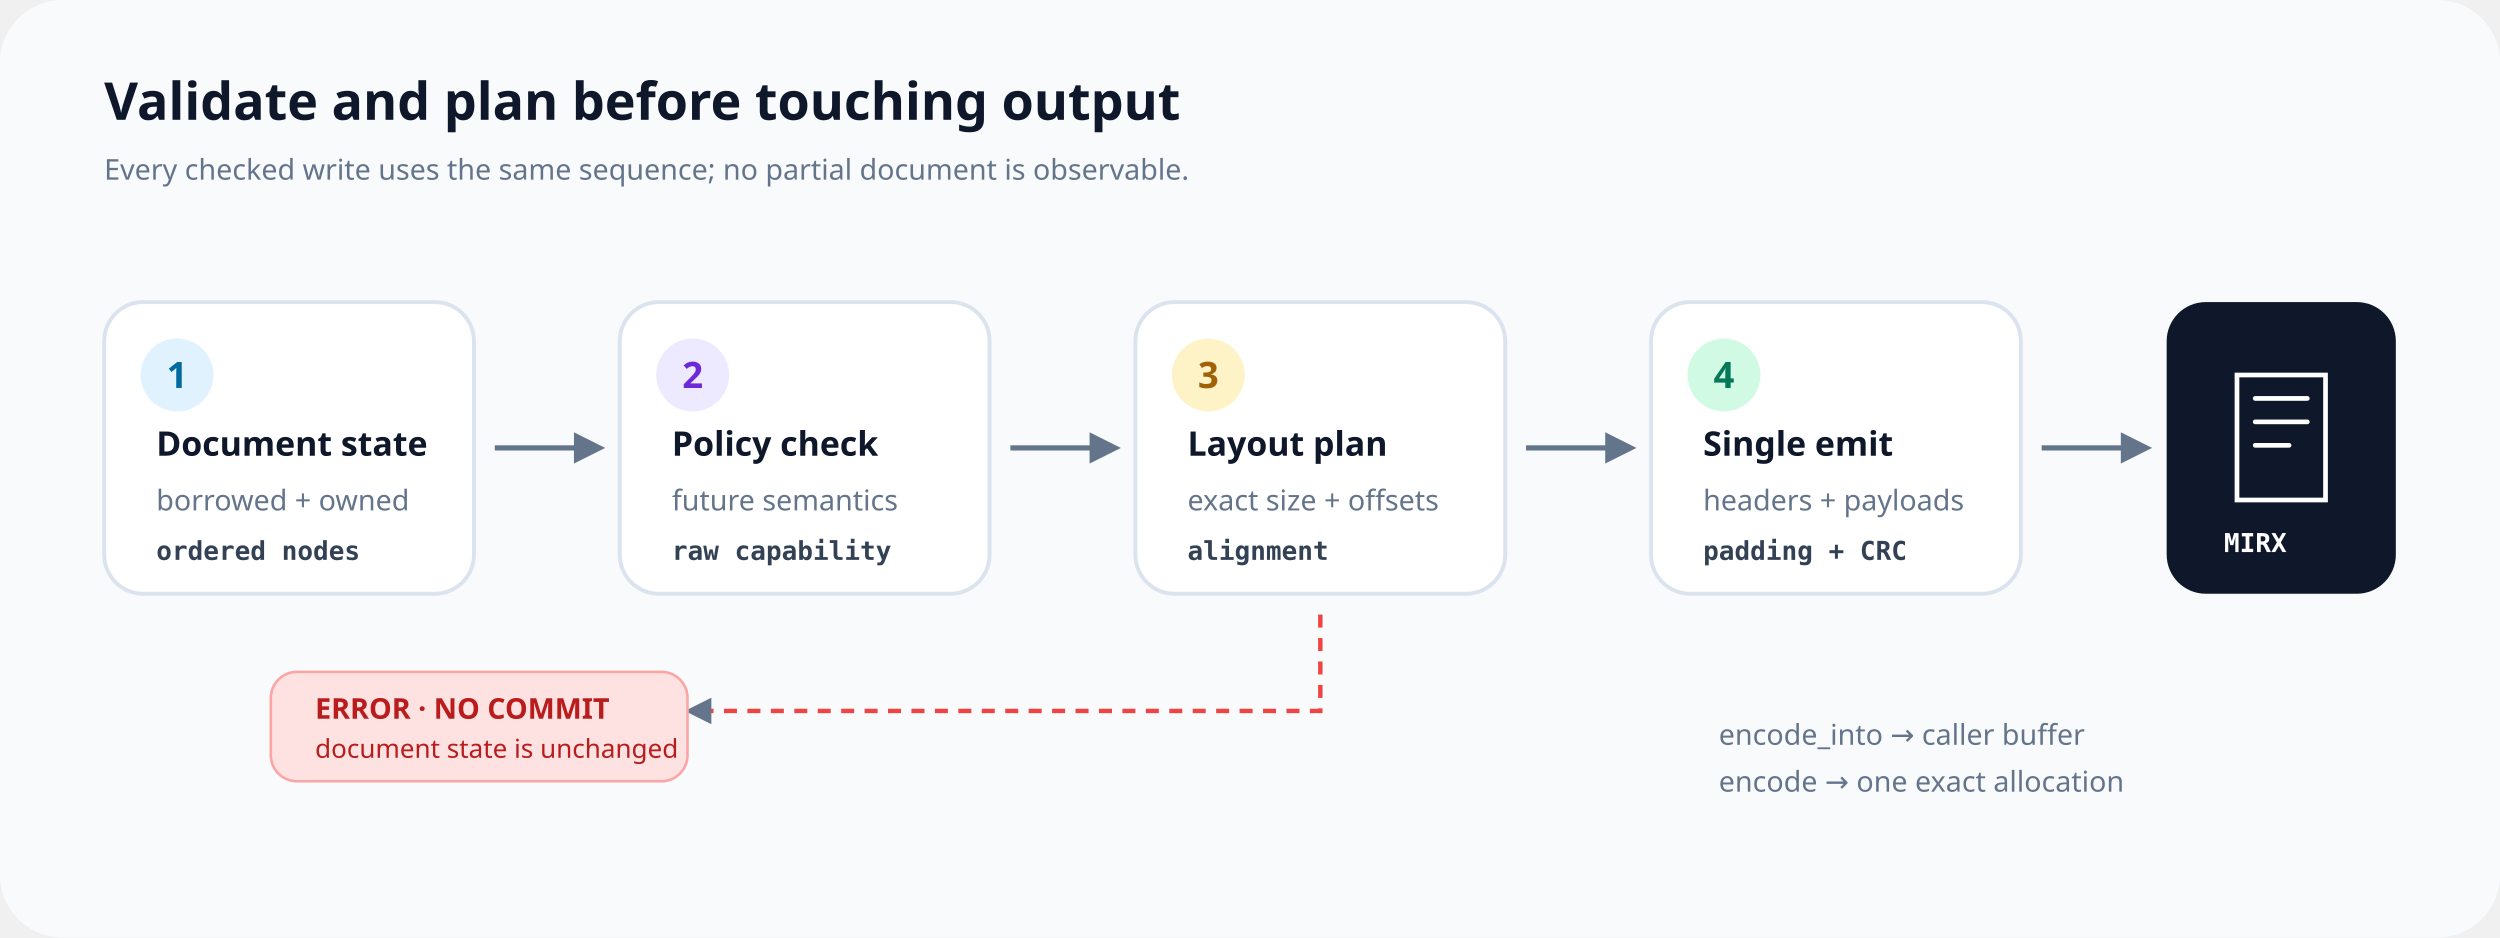
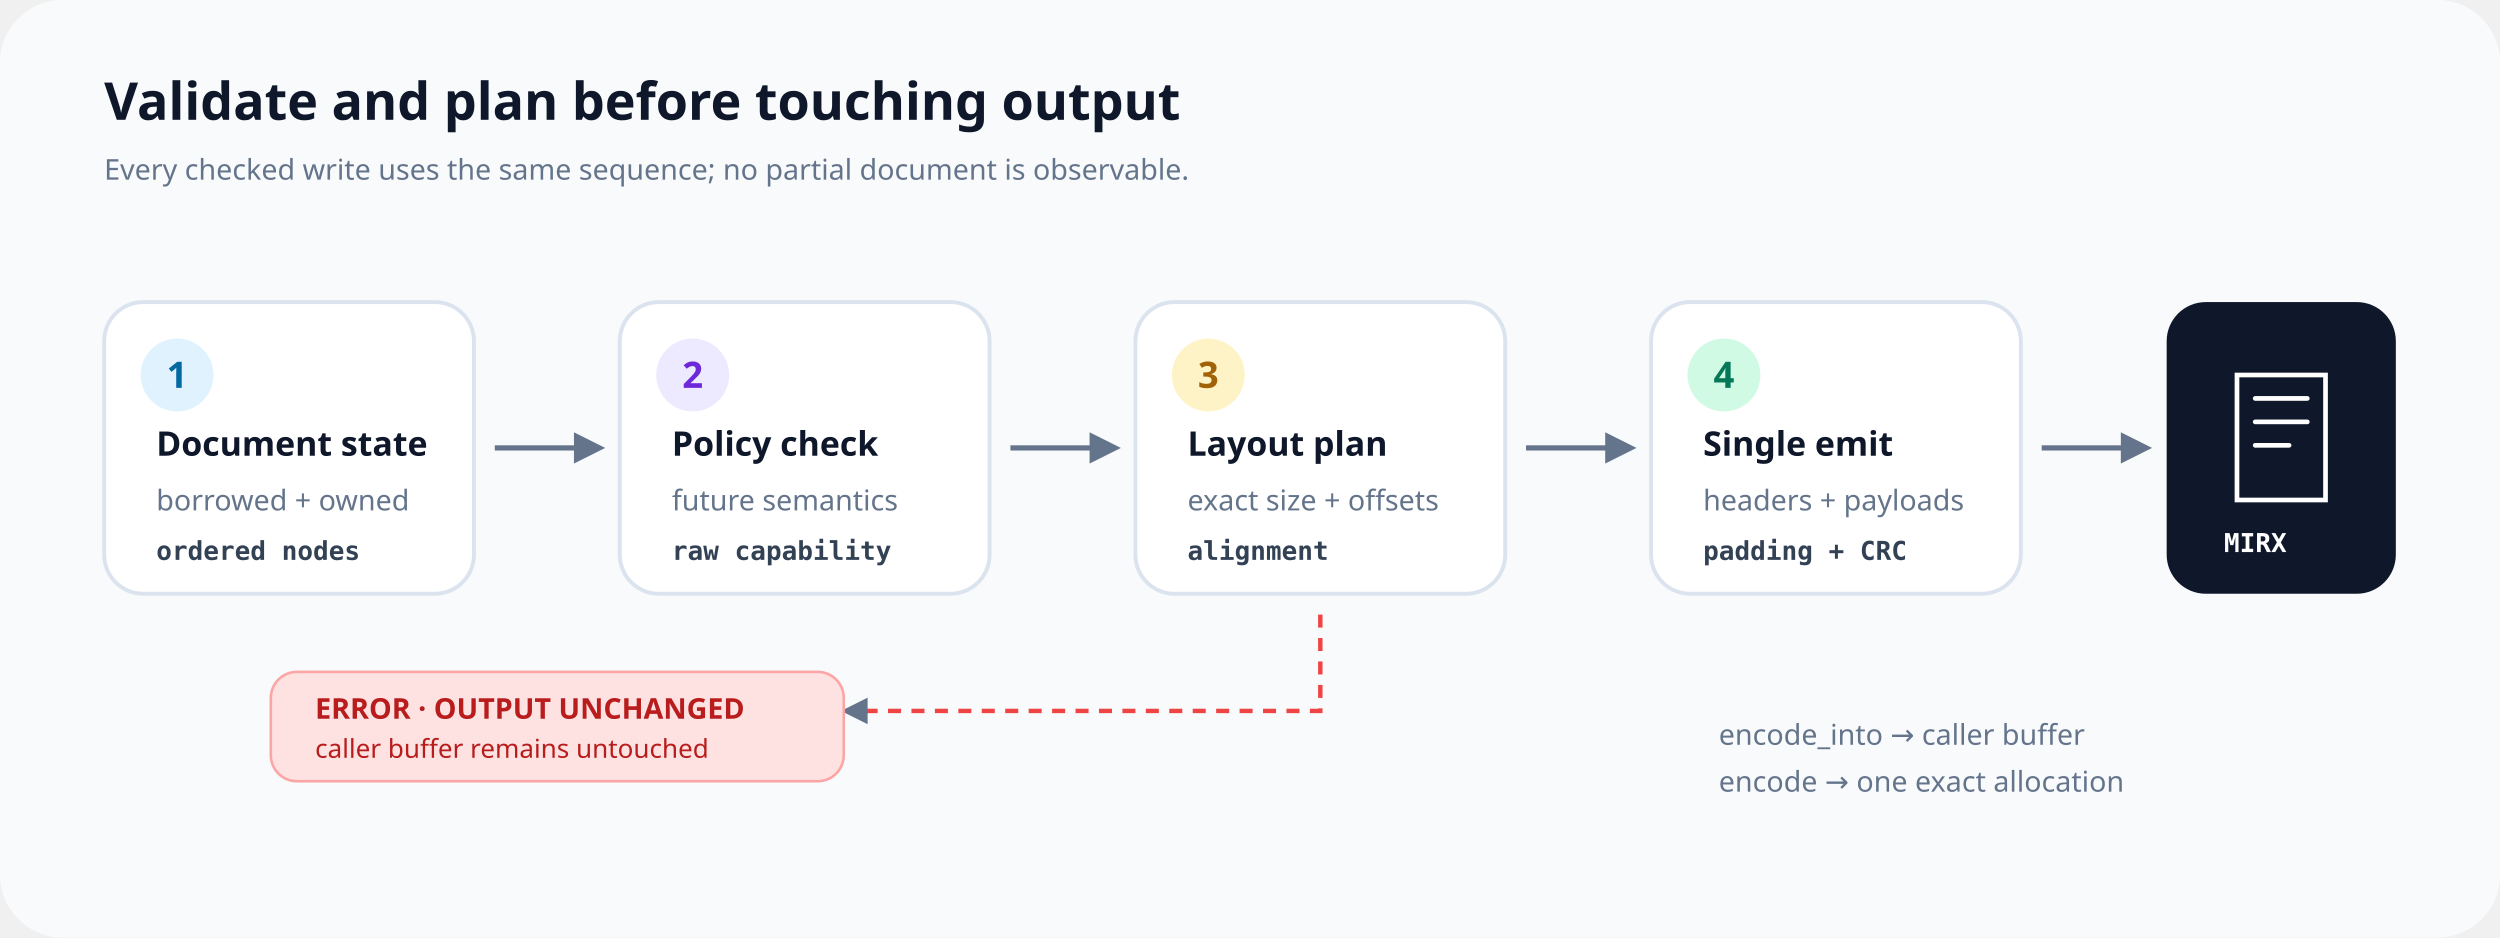
<svg xmlns="http://www.w3.org/2000/svg" width="960" height="360" viewBox="0 0 960 360" role="img" aria-labelledby="title desc">
  <defs>
    <marker id="arrow" viewBox="0 0 10 10" refX="8" refY="5" markerWidth="6" markerHeight="6" orient="auto">
      <path d="M0 0l10 5-10 5z" fill="#64748b" />
    </marker>
    <style>
      .bg{fill:#f8fafc}.card{fill:#fff;stroke:#dbe3ee;stroke-width:1.5}.line{fill:none;stroke:#64748b;stroke-width:2;marker-end:url(#arrow)}.fail{fill:none;stroke:#ef4444;stroke-width:1.7;stroke-dasharray:5 4;marker-end:url(#arrow)}
      .step-blue{fill:#e0f2fe}.step-blue-text{fill:#0369a1}.step-violet{fill:#ede9fe}.step-violet-text{fill:#6d28d9}.step-amber{fill:#fef3c7}.step-amber-text{fill:#a16207}.step-green{fill:#d1fae5}.step-green-text{fill:#047857}.error-card{fill:#fee2e2;stroke:#fca5a5}.error-text{fill:#b91c1c}
      .title{fill:#0f172a;font:700 20px system-ui,sans-serif}.head{fill:#0f172a;font:700 13px system-ui,sans-serif}.body{fill:#64748b;font:11px system-ui,sans-serif}.mono{fill:#334155;font:600 10px ui-monospace,monospace}
      @media(prefers-color-scheme:dark){.bg{fill:#0b1120}.card{fill:#111827;stroke:#334155}.title,.head{fill:#f8fafc}.body{fill:#94a3b8}.mono{fill:#cbd5e1}.step-blue{fill:#0c4a6e}.step-blue-text{fill:#bae6fd}.step-violet{fill:#4c1d95}.step-violet-text{fill:#ddd6fe}.step-amber{fill:#78350f}.step-amber-text{fill:#fde68a}.step-green{fill:#064e3b}.step-green-text{fill:#a7f3d0}.error-card{fill:#450a0a;stroke:#991b1b}.error-text{fill:#fecaca}}
    </style>
  </defs>
  <rect class="bg" width="960" height="360" rx="24" />
  <text class="title" x="40" y="46">Validate and plan before touching output</text>
  <text class="body" x="40" y="69">Every checked write uses the same sequence; no partial document is observable.</text>
  <g transform="translate(40 116)">
    <g>
      <rect class="card" width="142" height="112" rx="15" />
      <circle class="step-blue" cx="28" cy="28" r="14" />
-       <text class="step-blue-text" x="24" y="33" font-family="system-ui,sans-serif" font-size="14" font-weight="800">1</text>
+       <text class="step-blue-text" x="28" y="28" font-family="system-ui,sans-serif" font-size="14" font-weight="800" text-anchor="middle" dominant-baseline="middle">1</text>
      <text class="head" x="20" y="59">Document state</text>
      <text class="body" x="20" y="80">borrowed + owned</text>
      <text class="mono" x="20" y="99">ordered nodes</text>
    </g>
    <path class="line" d="M150 56H190" />
    <g transform="translate(198)">
      <rect class="card" width="142" height="112" rx="15" />
      <circle class="step-violet" cx="28" cy="28" r="14" />
-       <text class="step-violet-text" x="24" y="33" font-family="system-ui,sans-serif" font-size="14" font-weight="800">2</text>
+       <text class="step-violet-text" x="28" y="28" font-family="system-ui,sans-serif" font-size="14" font-weight="800" text-anchor="middle" dominant-baseline="middle">2</text>
      <text class="head" x="20" y="59">Policy check</text>
      <text class="body" x="20" y="80">future semantics</text>
      <text class="mono" x="20" y="99">raw capability</text>
    </g>
    <path class="line" d="M348 56H388" />
    <g transform="translate(396)">
      <rect class="card" width="142" height="112" rx="15" />
      <circle class="step-amber" cx="28" cy="28" r="14" />
-       <text class="step-amber-text" x="24" y="33" font-family="system-ui,sans-serif" font-size="14" font-weight="800">3</text>
+       <text class="step-amber-text" x="28" y="28" font-family="system-ui,sans-serif" font-size="14" font-weight="800" text-anchor="middle" dominant-baseline="middle">3</text>
      <text class="head" x="20" y="59">Layout plan</text>
      <text class="body" x="20" y="80">exact size + offsets</text>
      <text class="mono" x="20" y="99">alignment</text>
    </g>
    <path class="line" d="M546 56H586" />
    <g transform="translate(594)">
      <rect class="card" width="142" height="112" rx="15" />
      <circle class="step-green" cx="28" cy="28" r="14" />
-       <text class="step-green-text" x="24" y="33" font-family="system-ui,sans-serif" font-size="14" font-weight="800">4</text>
+       <text class="step-green-text" x="28" y="28" font-family="system-ui,sans-serif" font-size="14" font-weight="800" text-anchor="middle" dominant-baseline="middle">4</text>
      <text class="head" x="20" y="59">Single emit</text>
      <text class="body" x="20" y="80">headers + payloads</text>
      <text class="mono" x="20" y="99">padding + CRC</text>
    </g>
    <path class="line" d="M744 56H784" />
    <g transform="translate(792)">
      <rect width="88" height="112" rx="15" fill="#0f172a" />
      <path d="M27 28h34v48H27zM34 37h20M34 46h20M34 55h13" fill="none" stroke="#fff" stroke-width="1.8" stroke-linecap="round" />
      <text x="22" y="96" fill="#fff" font-family="ui-monospace,monospace" font-size="10" font-weight="700">MIRX</text>
    </g>
  </g>
-   <path class="fail" d="M507 236v37H265" />
-   <rect class="error-card" x="104" y="258" width="160" height="42" rx="10" />
-   <text class="error-text" x="121" y="276" font-family="system-ui,sans-serif" font-size="11" font-weight="700">ERROR · NO COMMIT</text>
-   <text class="error-text" x="121" y="291" font-family="system-ui,sans-serif" font-size="10">document state is unchanged</text>
+   <path class="fail" d="M507 236v37H325" />
+   <rect class="error-card" x="104" y="258" width="220" height="42" rx="10" data-audit-boundary="encode-error" />
+   <g data-audit-contained-by="encode-error" data-audit-min-inset="0 10 0 10">
+     <text class="error-text" x="121" y="276" font-family="system-ui,sans-serif" font-size="11" font-weight="700">ERROR · OUTPUT UNCHANGED</text>
+     <text class="error-text" x="121" y="291" font-family="system-ui,sans-serif" font-size="10">caller buffer remains untouched</text>
+   </g>
  <text class="body" x="660" y="286">encode_into → caller buffer</text>
  <text class="body" x="660" y="304">encode → one exact allocation</text>
</svg>
